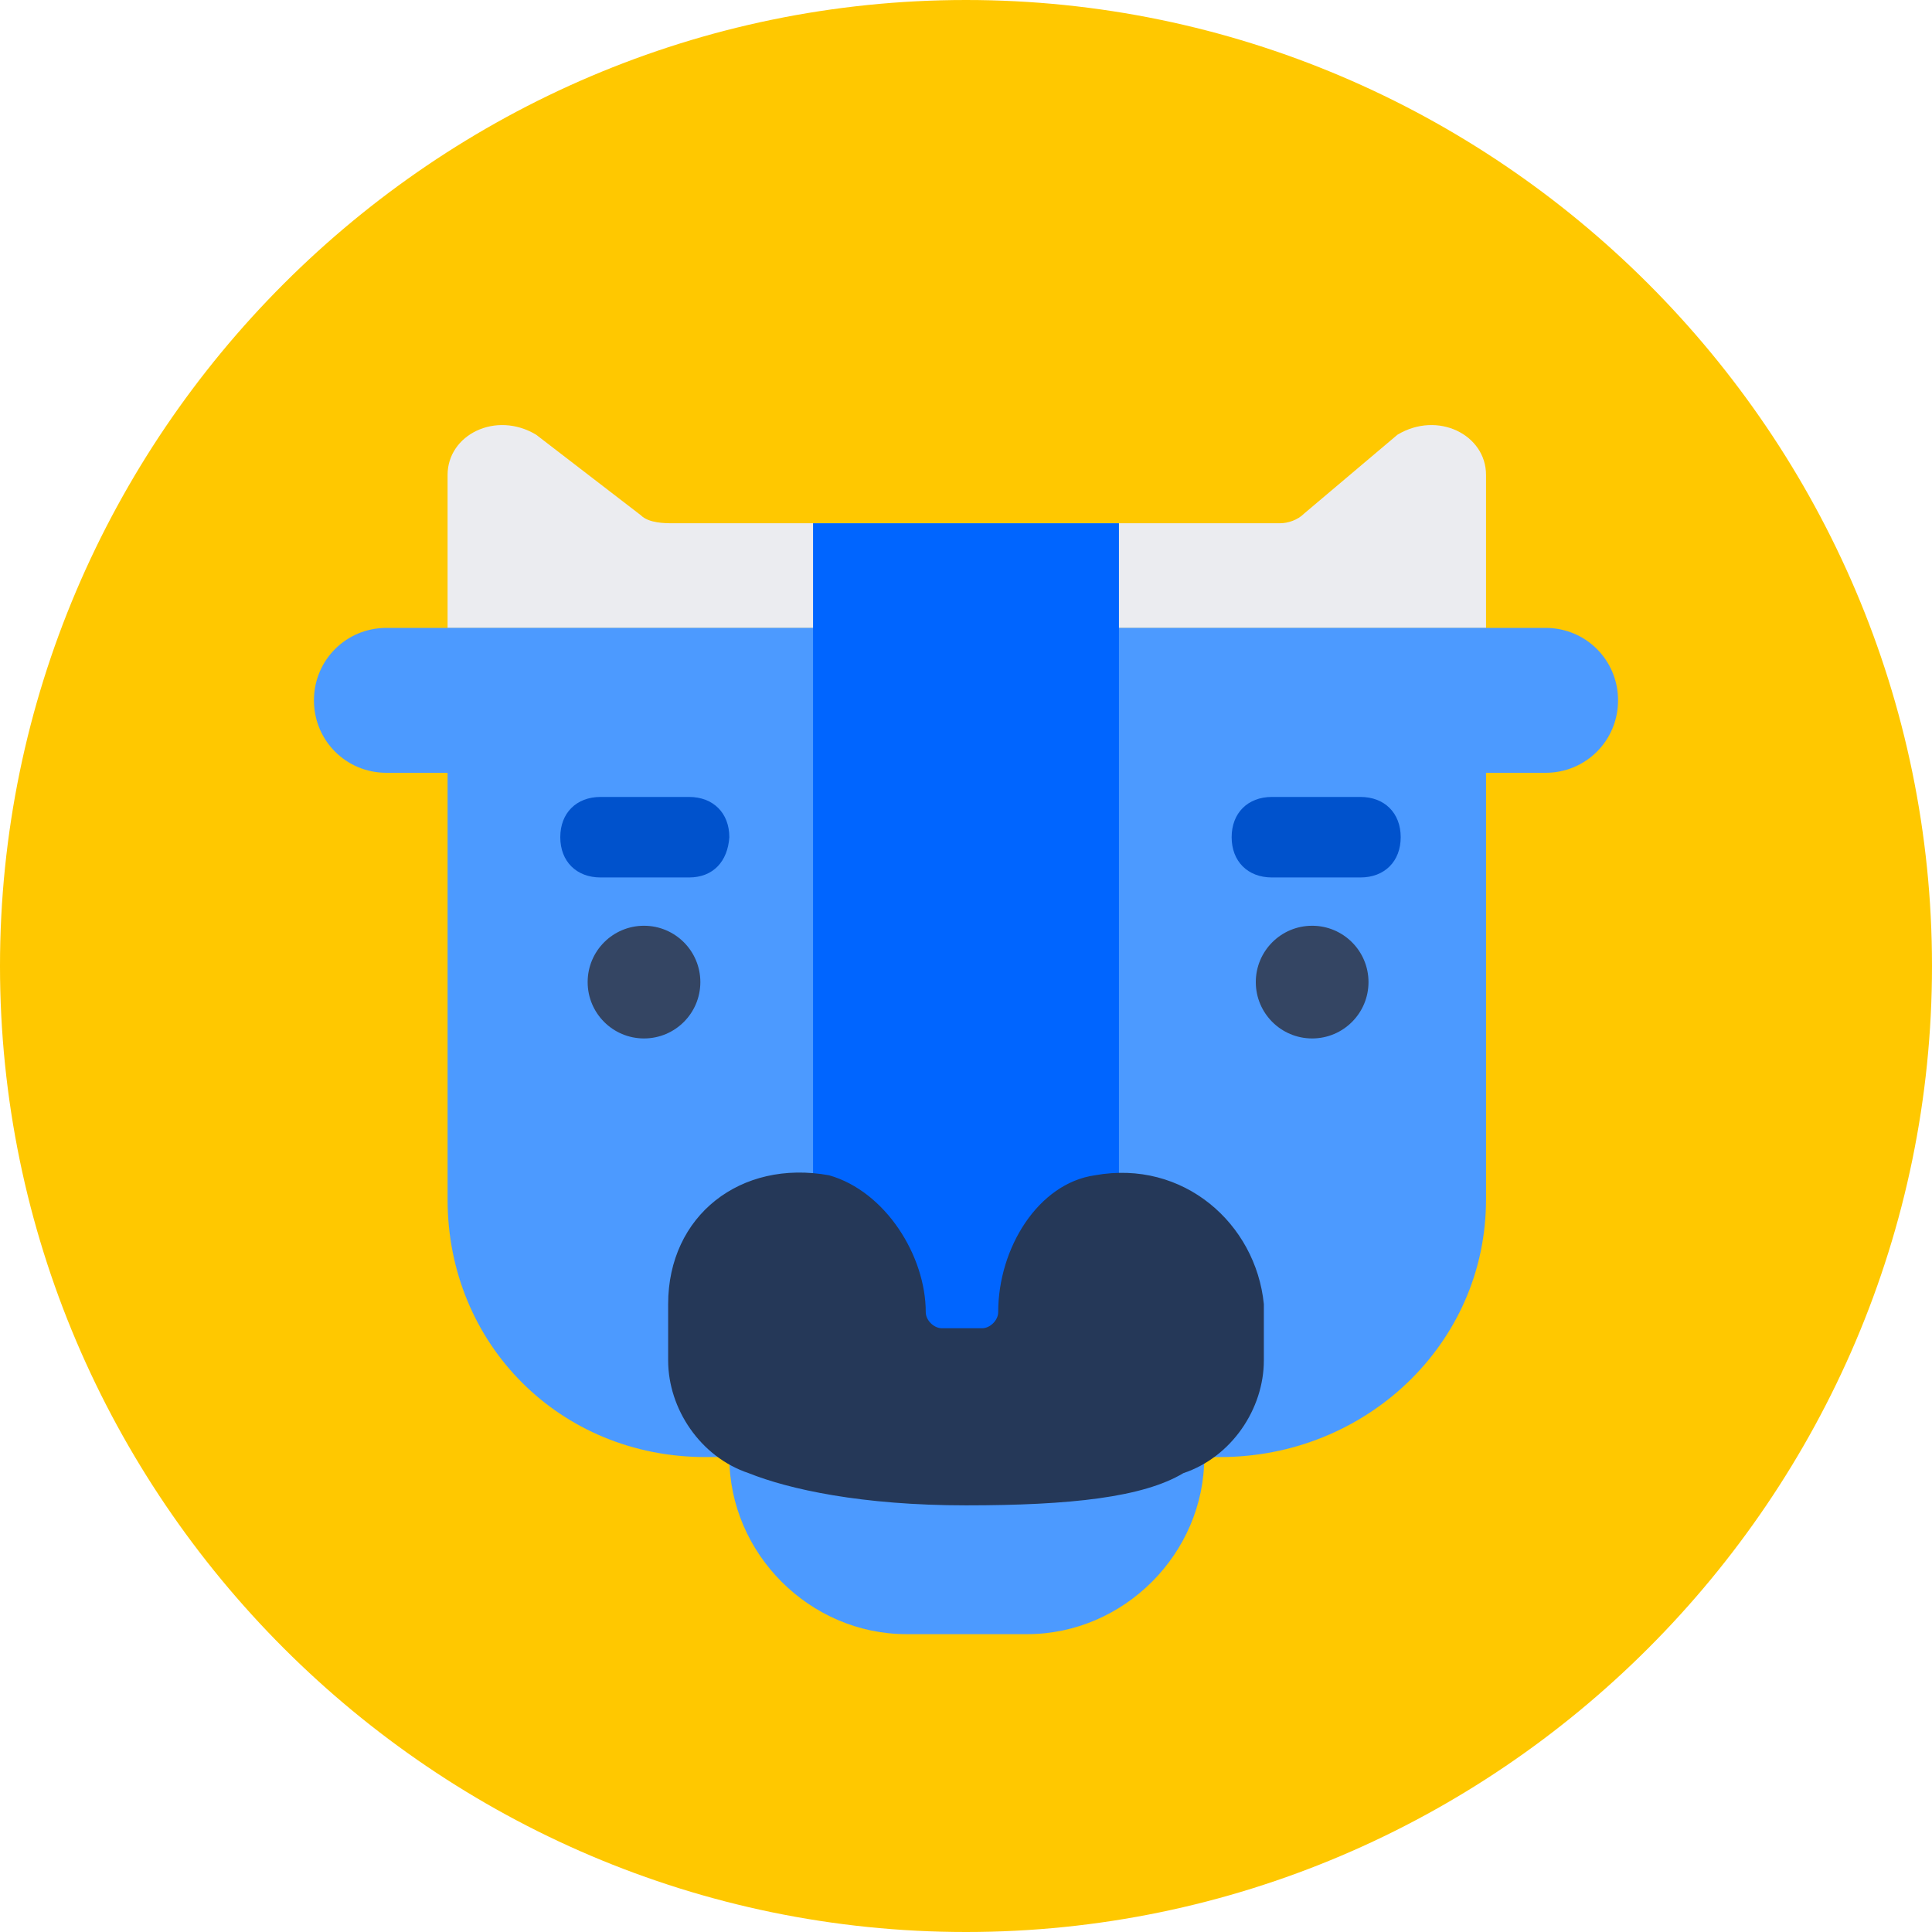
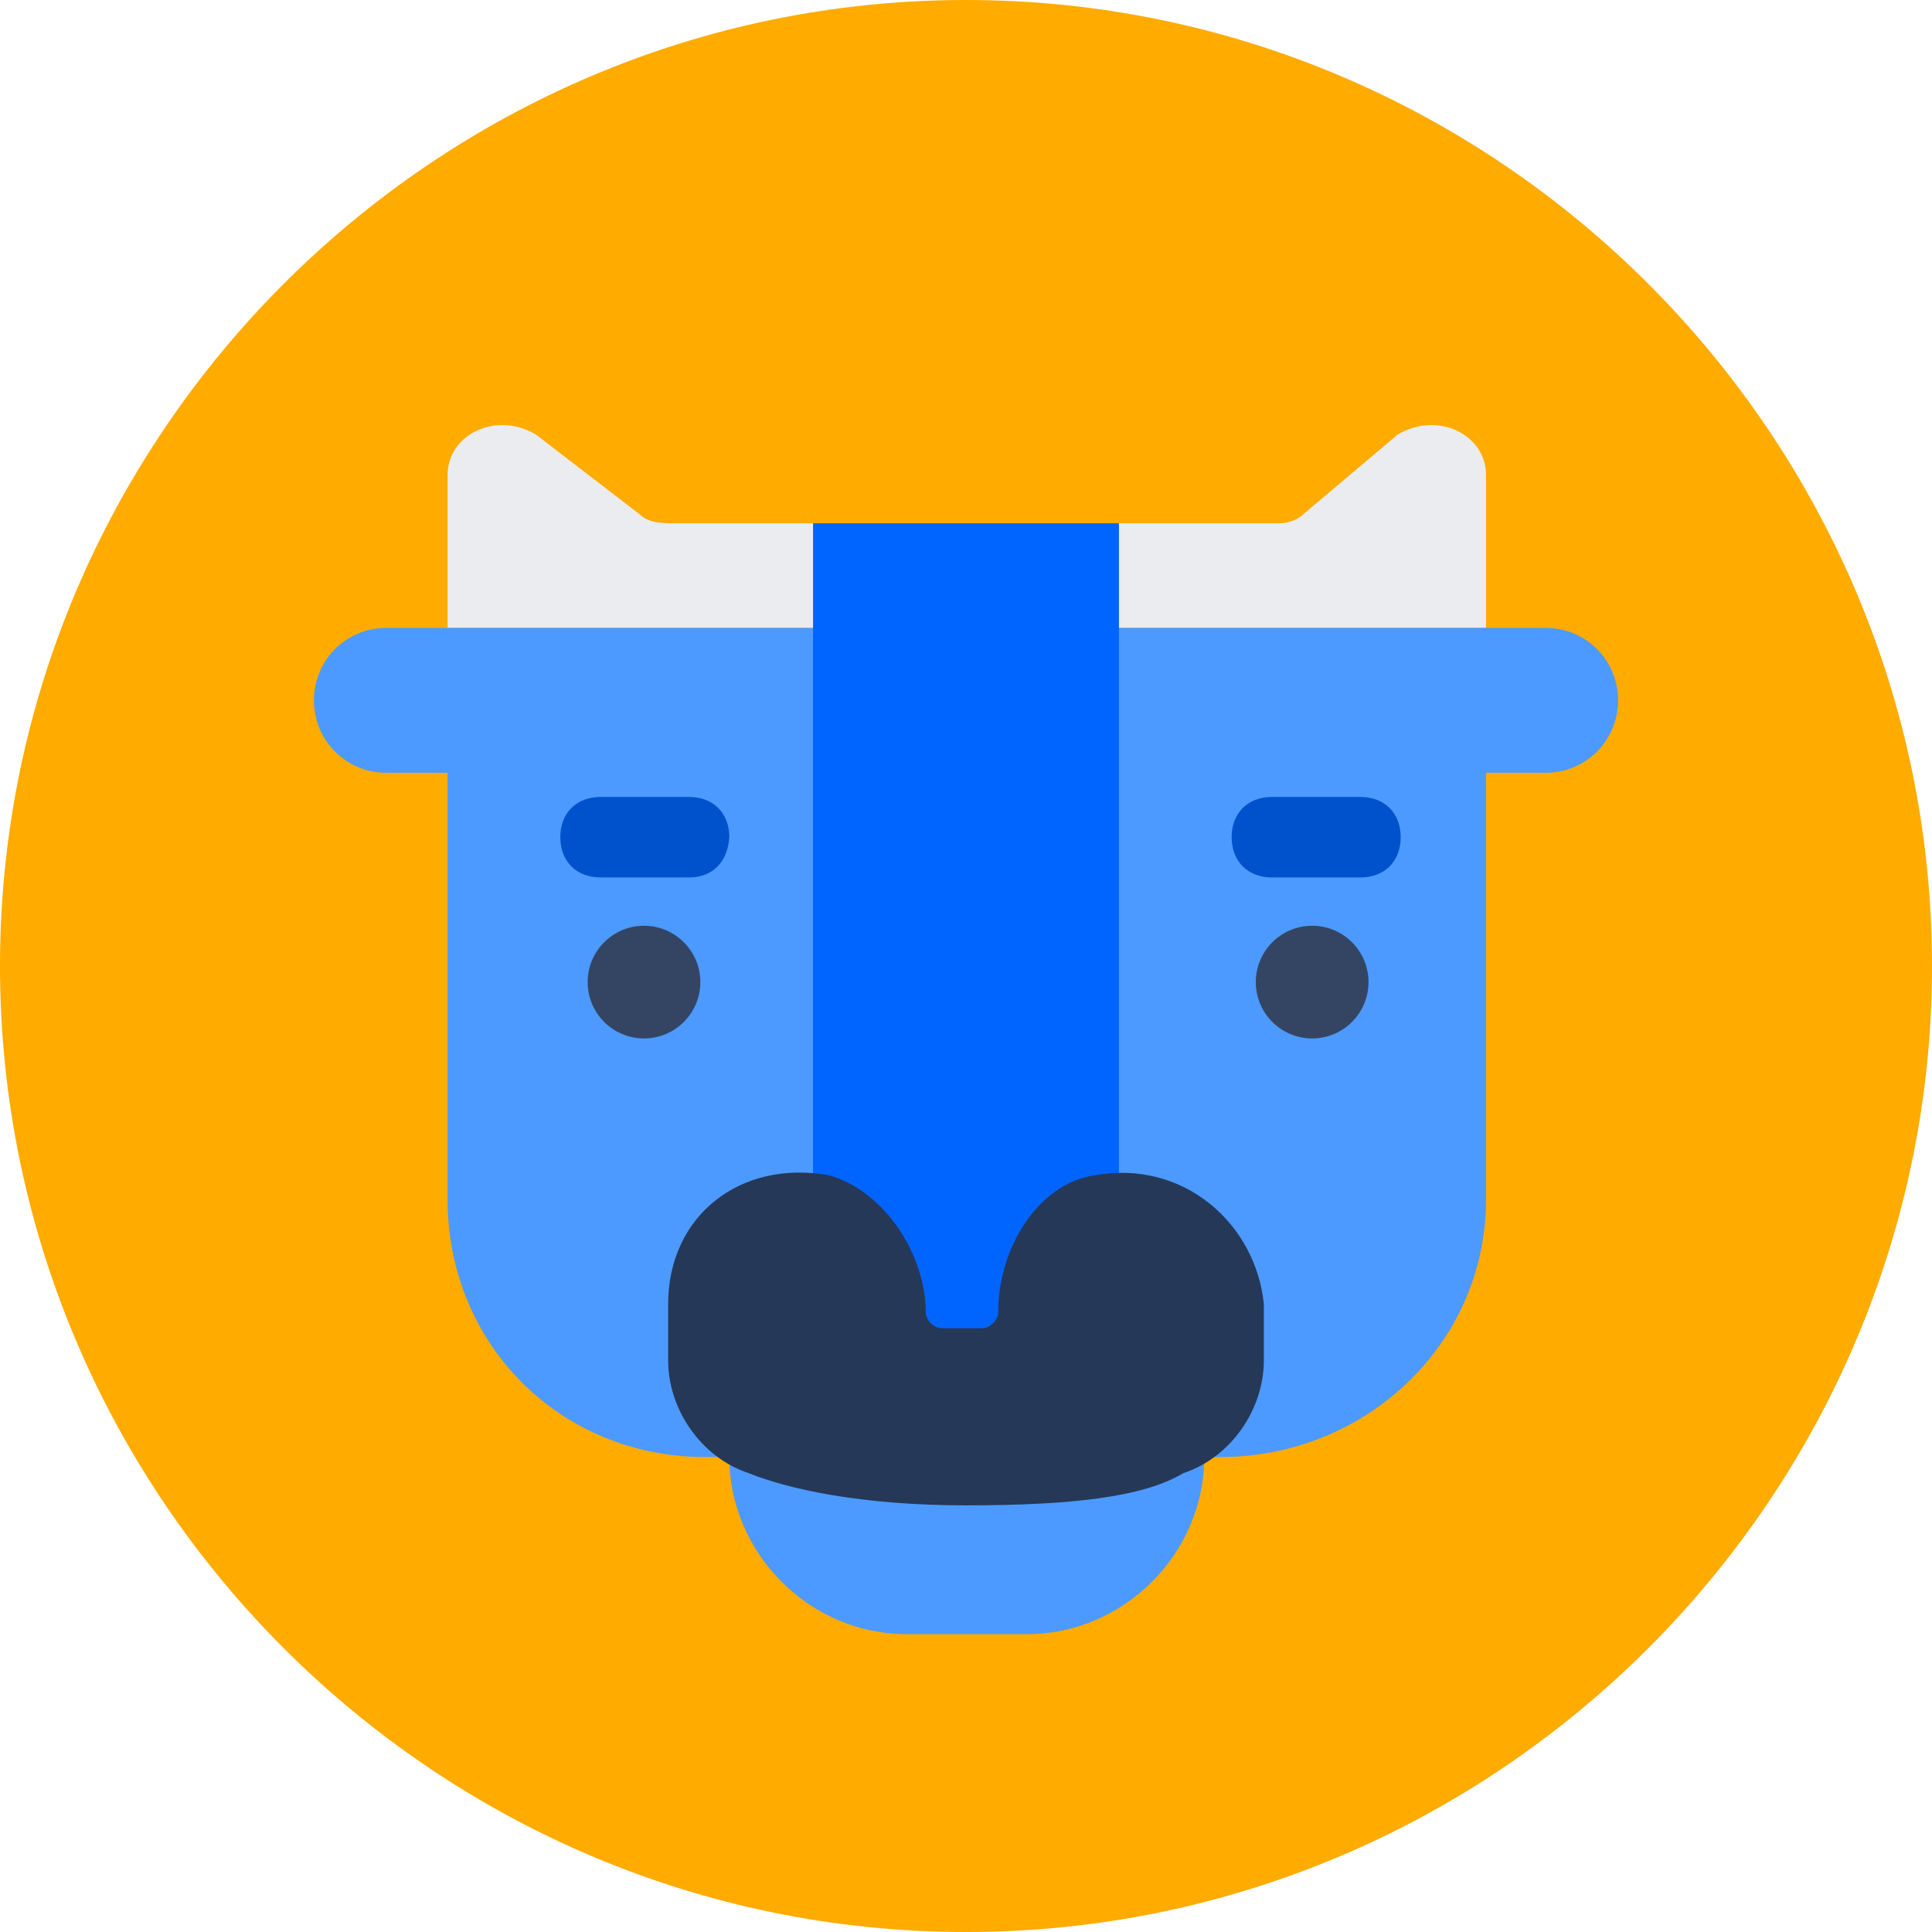
<svg xmlns="http://www.w3.org/2000/svg" id="bull" viewBox="0 0 120 120">
  <style>
    .st1{fill:#4c9aff}.st5{fill:#344563}.st6{fill:#0052cc}
  </style>
-   <path d="M60 120C27 120 0 93 0 60S27 0 60 0s60 27 60 60-27 60-60 60z" fill="#ffc800" />
+   <path d="M60 120C27 120 0 93 0 60S27 0 60 0s60 27 60 60-27 60-60 60z" fill="#ffab00" />
  <path class="st1" d="M96 48H24c-2.5 0-4.5-2-4.5-4.5s2-4.5 4.5-4.5h72c2.5 0 4.5 2 4.5 4.5S98.5 48 96 48zM63.8 101.5h-7.5c-6 0-11-5-11-11h29.5c0 6-5 11-11 11z" />
  <path d="M78.8 32.5h-37c-.5 0-1.5 0-2-.5l-6.5-5c-2.5-1.5-5.5 0-5.5 2.5V39h64.5v-9.5c0-2.5-3-4-5.5-2.5L81 31.9c-.4.4-1 .6-1.5.6h-.7z" fill="#ebecf0" />
  <path class="st1" d="M75.8 90.5h-32c-9 0-16-7-16-16V39h64.5v35.5c0 9-7.5 16-16.5 16z" />
  <path fill="#0065ff" d="M50.5 32.5h19V86h-19z" />
  <path d="M68 73c-3.5.5-6 4.5-6 8.5 0 .5-.5 1-1 1h-2.5c-.5 0-1-.5-1-1 0-3.5-2.5-7.5-6-8.5-5.5-1-10 2.5-10 8v3.5c0 3 2 6 5 7 2.5 1 7 2 13.5 2s11-.5 13.5-2c3-1 5-4 5-7V81c-.5-5-5-9-10.5-8z" fill="#253858" />
  <circle class="st5" cx="40" cy="61" r="3.5" />
  <circle class="st5" cx="81.5" cy="61" r="3.5" />
  <path class="st6" d="M84.5 54.5H79c-1.5 0-2.5-1-2.5-2.5s1-2.5 2.5-2.5h5.5c1.5 0 2.5 1 2.5 2.5s-1 2.5-2.5 2.5zM42.8 54.5h-5.5c-1.5 0-2.5-1-2.5-2.5s1-2.5 2.5-2.5h5.5c1.5 0 2.5 1 2.5 2.5-.1 1.5-1 2.5-2.5 2.5z" />
</svg>
